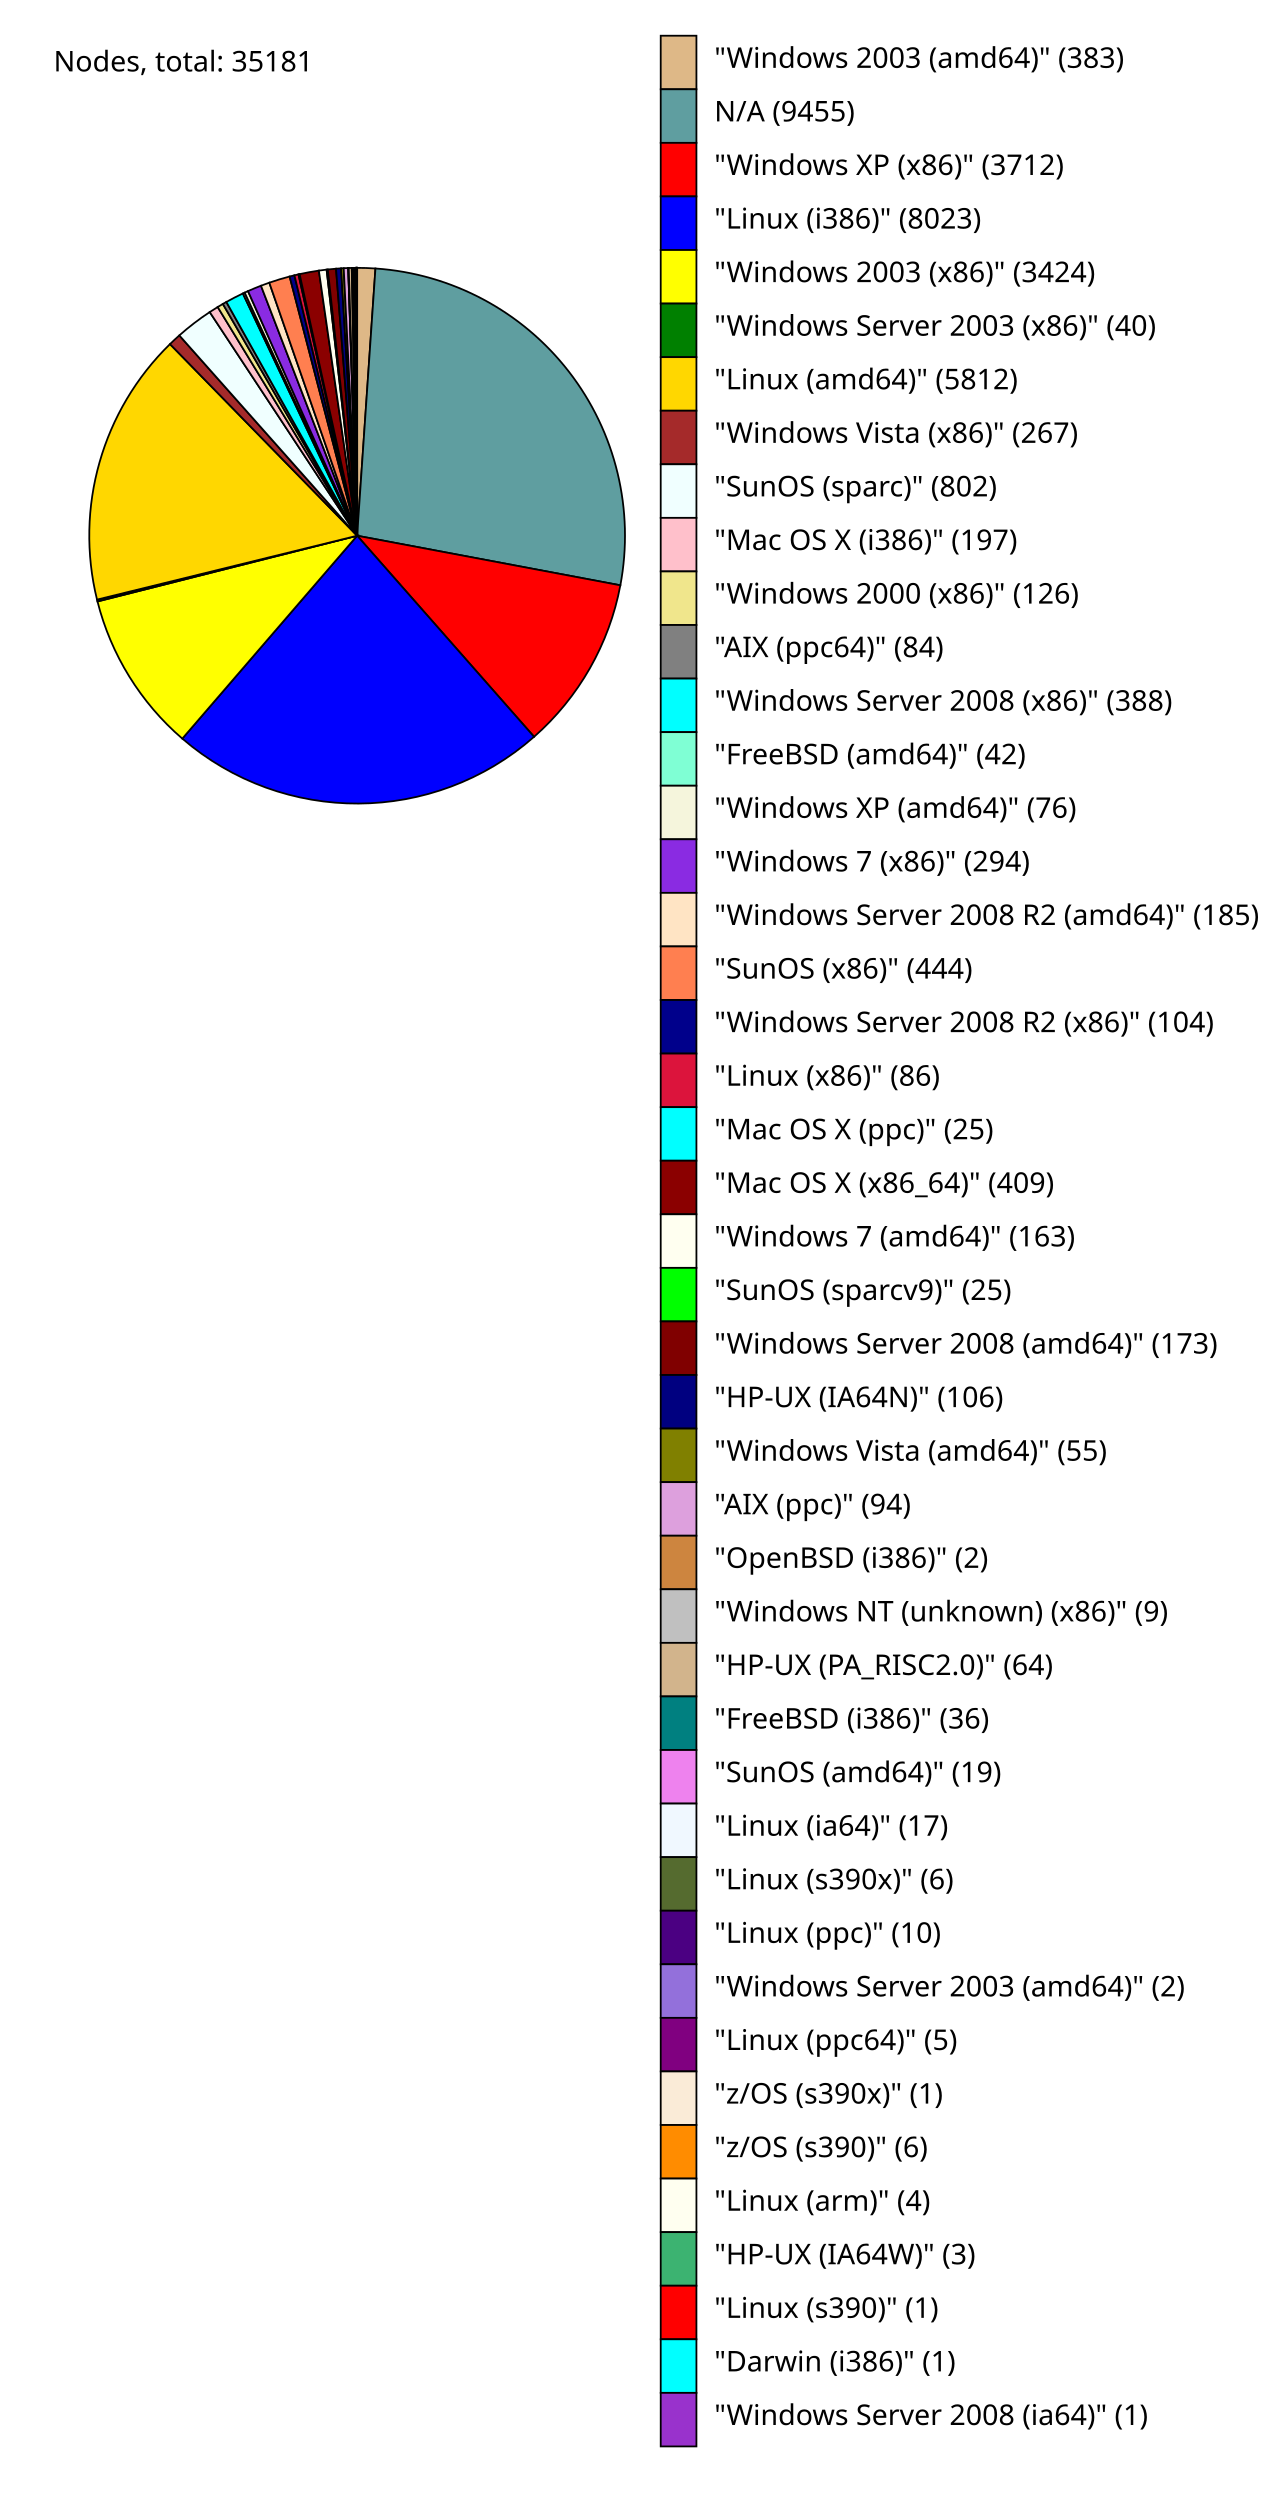
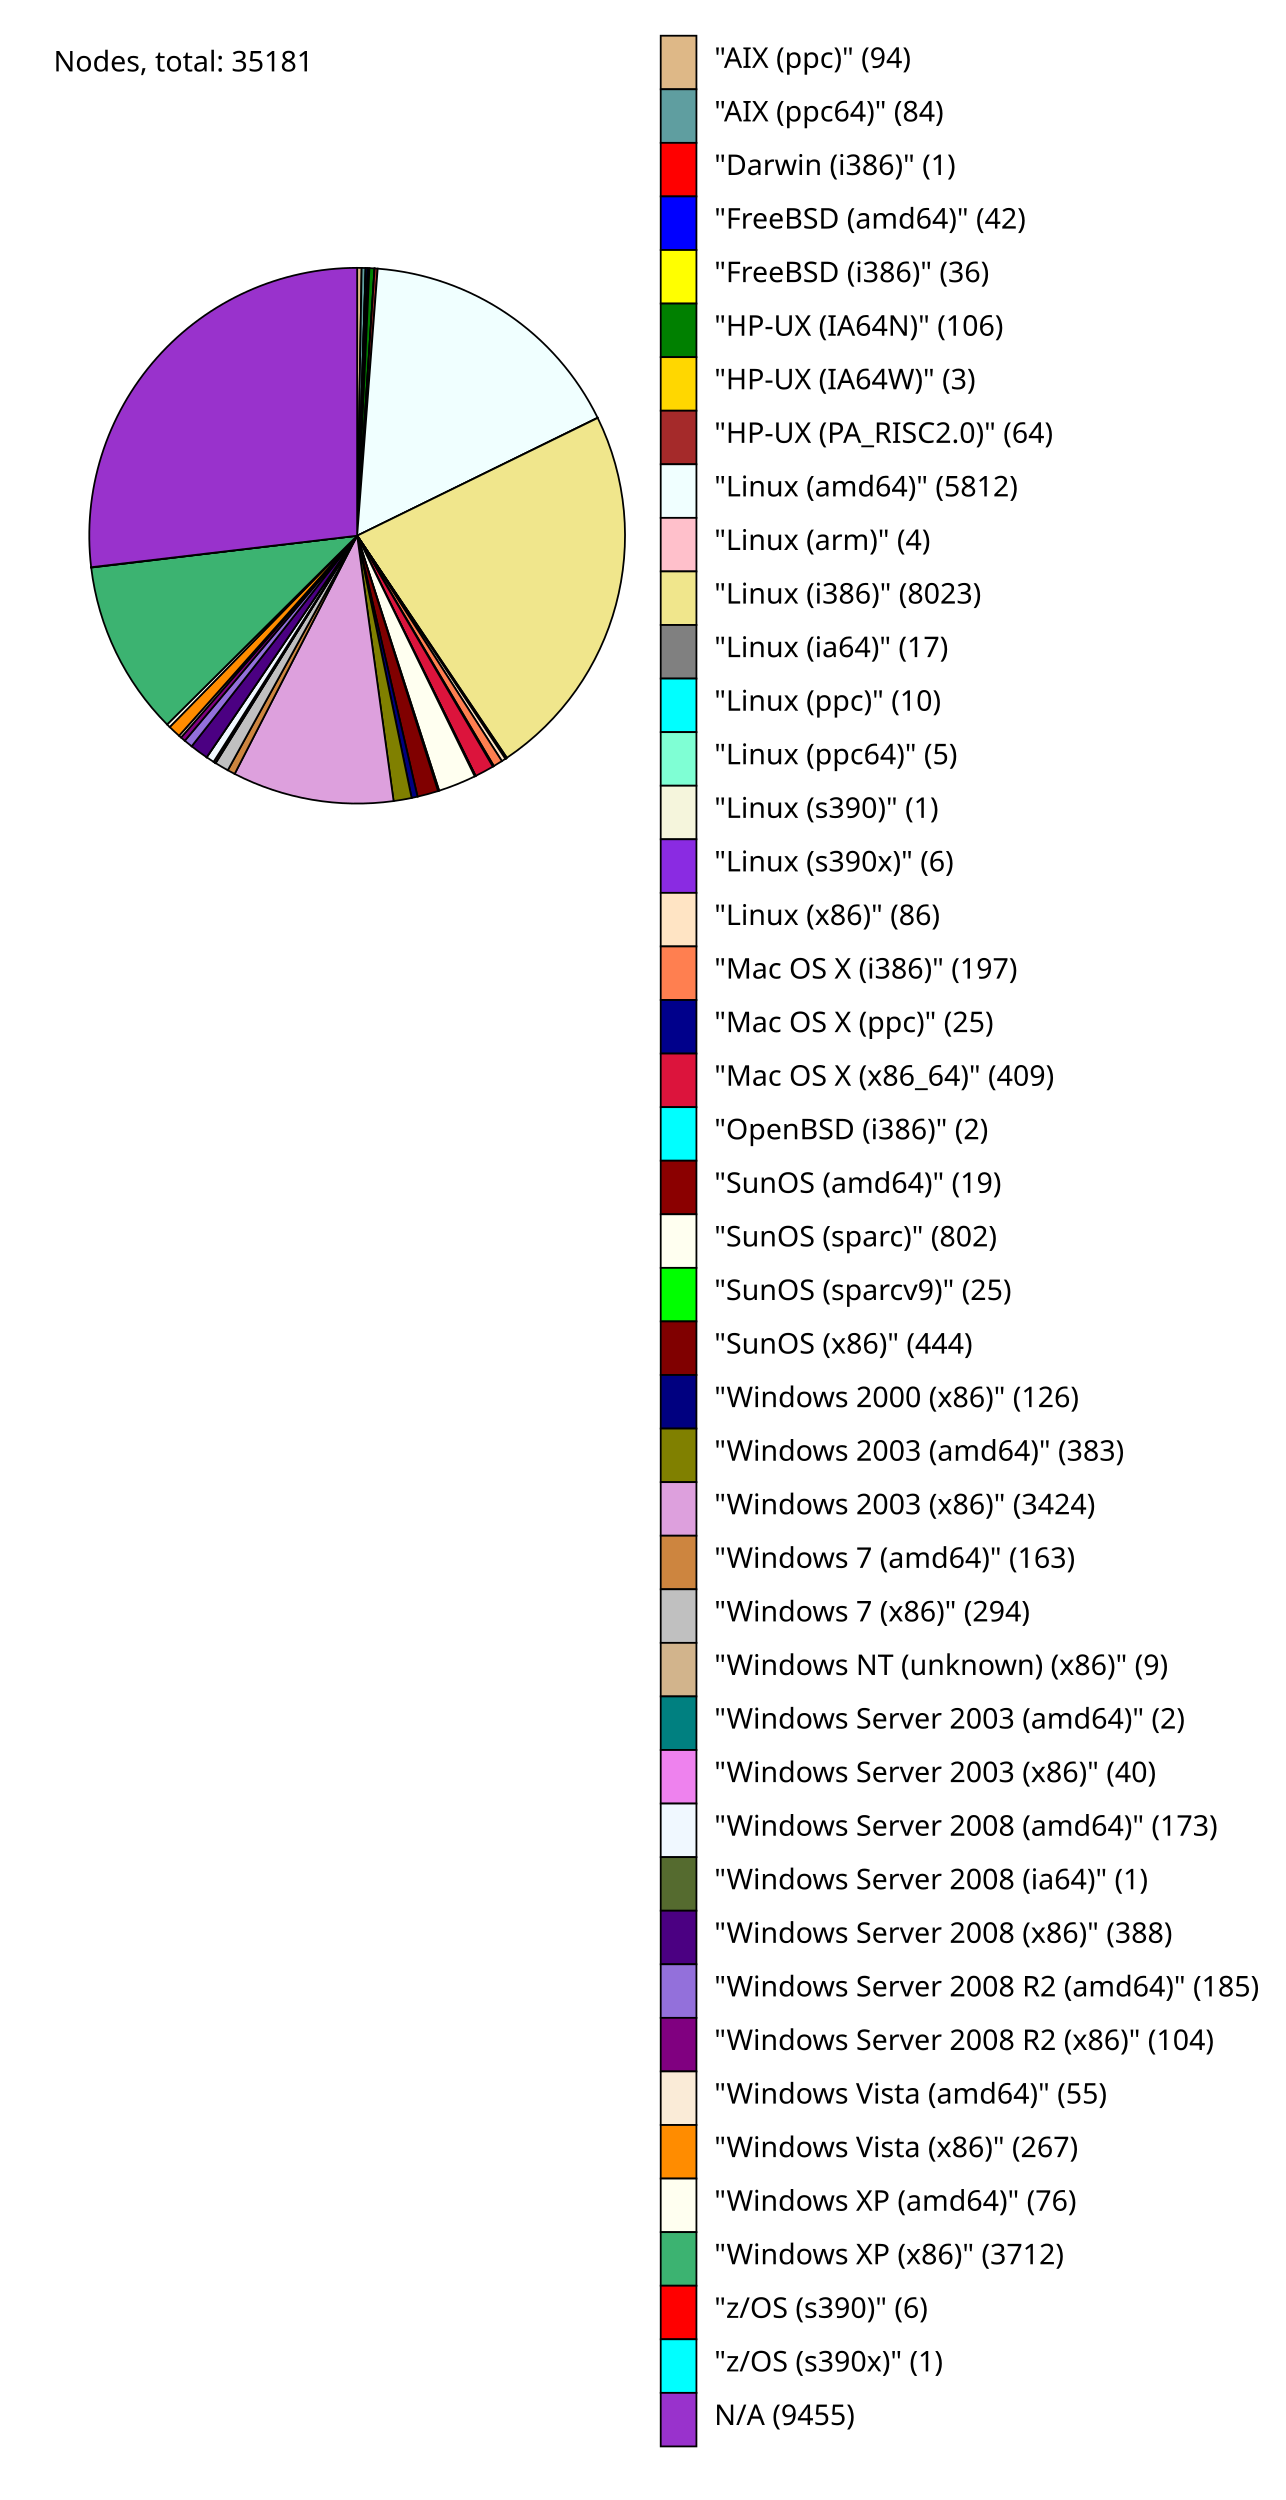
<svg xmlns="http://www.w3.org/2000/svg" version="1.1" preserveAspectRatio="xMidYMid meet" viewBox="0 0 720 1400">
  <text x="30" y="40" font-family="sans-serif" font-size="16">Nodes, total: 35181</text>
-   <path d="M 200,300 L 200.0,150.0 A 150,150 0 0 1 210.252,150.351 Z" fill="BurlyWood" stroke="black" stroke-width="1" />
+   <path d="M 200,300 L 200.0,150.0 A 150,150 0 0 1 202.518,150.021 Z" fill="BurlyWood" stroke="black" stroke-width="1" />
  <rect x="370" y="20" width="20" height="30" fill="BurlyWood" stroke="black" stroke-width="1" />
-   <text x="400" y="38" font-family="sans-serif" font-size="16">"Windows 2003 (amd64)" (383)</text>
-   <path d="M 200,300 L 210.252,150.351 A 150,150 0 0 1 347.406,327.773 Z" fill="CadetBlue" stroke="black" stroke-width="1" />
+   <text x="400" y="38" font-family="sans-serif" font-size="16">"AIX (ppc)" (94)</text>
+   <path d="M 200,300 L 202.518,150.021 A 150,150 0 0 1 204.768,150.076 Z" fill="CadetBlue" stroke="black" stroke-width="1" />
  <rect x="370" y="50" width="20" height="30" fill="CadetBlue" stroke="black" stroke-width="1" />
-   <text x="400" y="68" font-family="sans-serif" font-size="16">N/A (9455)</text>
-   <path d="M 200,300 L 347.406,327.773 A 150,150 0 0 1 299.09,412.611 Z" fill="red" stroke="black" stroke-width="1" />
+   <text x="400" y="68" font-family="sans-serif" font-size="16">"AIX (ppc64)" (84)</text>
+   <path d="M 200,300 L 204.768,150.076 A 150,150 0 0 1 204.794,150.077 Z" fill="red" stroke="black" stroke-width="1" />
  <rect x="370" y="80" width="20" height="30" fill="red" stroke="black" stroke-width="1" />
-   <text x="400" y="98" font-family="sans-serif" font-size="16">"Windows XP (x86)" (3712)</text>
-   <path d="M 200,300 L 299.09,412.611 A 150,150 0 0 1 102.082,413.631 Z" fill="blue" stroke="black" stroke-width="1" />
+   <text x="400" y="98" font-family="sans-serif" font-size="16">"Darwin (i386)" (1)</text>
+   <path d="M 200,300 L 204.794,150.077 A 150,150 0 0 1 205.919,150.117 Z" fill="blue" stroke="black" stroke-width="1" />
  <rect x="370" y="110" width="20" height="30" fill="blue" stroke="black" stroke-width="1" />
-   <text x="400" y="128" font-family="sans-serif" font-size="16">"Linux (i386)" (8023)</text>
-   <path d="M 200,300 L 102.082,413.631 A 150,150 0 0 1 54.59,336.824 Z" fill="yellow" stroke="black" stroke-width="1" />
+   <text x="400" y="128" font-family="sans-serif" font-size="16">"FreeBSD (amd64)" (42)</text>
+   <path d="M 200,300 L 205.919,150.117 A 150,150 0 0 1 206.882,150.158 Z" fill="yellow" stroke="black" stroke-width="1" />
  <rect x="370" y="140" width="20" height="30" fill="yellow" stroke="black" stroke-width="1" />
-   <text x="400" y="158" font-family="sans-serif" font-size="16">"Windows 2003 (x86)" (3424)</text>
-   <path d="M 200,300 L 54.59,336.824 A 150,150 0 0 1 54.331,335.784 Z" fill="green" stroke="black" stroke-width="1" />
+   <text x="400" y="158" font-family="sans-serif" font-size="16">"FreeBSD (i386)" (36)</text>
+   <path d="M 200,300 L 206.882,150.158 A 150,150 0 0 1 209.718,150.315 Z" fill="green" stroke="black" stroke-width="1" />
  <rect x="370" y="170" width="20" height="30" fill="green" stroke="black" stroke-width="1" />
-   <text x="400" y="188" font-family="sans-serif" font-size="16">"Windows Server 2003 (x86)" (40)</text>
-   <path d="M 200,300 L 54.331,335.784 A 150,150 0 0 1 95.184,192.698 Z" fill="gold" stroke="black" stroke-width="1" />
+   <text x="400" y="188" font-family="sans-serif" font-size="16">"HP-UX (IA64N)" (106)</text>
+   <path d="M 200,300 L 209.718,150.315 A 150,150 0 0 1 209.798,150.32 Z" fill="gold" stroke="black" stroke-width="1" />
  <rect x="370" y="200" width="20" height="30" fill="gold" stroke="black" stroke-width="1" />
-   <text x="400" y="218" font-family="sans-serif" font-size="16">"Linux (amd64)" (5812)</text>
-   <path d="M 200,300 L 95.184,192.698 A 150,150 0 0 1 100.418,187.824 Z" fill="brown" stroke="black" stroke-width="1" />
+   <text x="400" y="218" font-family="sans-serif" font-size="16">"HP-UX (IA64W)" (3)</text>
+   <path d="M 200,300 L 209.798,150.32 A 150,150 0 0 1 211.508,150.442 Z" fill="brown" stroke="black" stroke-width="1" />
  <rect x="370" y="230" width="20" height="30" fill="brown" stroke="black" stroke-width="1" />
-   <text x="400" y="248" font-family="sans-serif" font-size="16">"Windows Vista (x86)" (267)</text>
-   <path d="M 200,300 L 100.418,187.824 A 150,150 0 0 1 117.451,174.758 Z" fill="Azure" stroke="black" stroke-width="1" />
+   <text x="400" y="248" font-family="sans-serif" font-size="16">"HP-UX (PA_RISC2.0)" (64)</text>
+   <path d="M 200,300 L 211.508,150.442 A 150,150 0 0 1 334.673,233.946 Z" fill="Azure" stroke="black" stroke-width="1" />
  <rect x="370" y="260" width="20" height="30" fill="Azure" stroke="black" stroke-width="1" />
-   <text x="400" y="278" font-family="sans-serif" font-size="16">"SunOS (sparc)" (802)</text>
-   <path d="M 200,300 L 117.451,174.758 A 150,150 0 0 1 121.907,171.932 Z" fill="pink" stroke="black" stroke-width="1" />
+   <text x="400" y="278" font-family="sans-serif" font-size="16">"Linux (amd64)" (5812)</text>
+   <path d="M 200,300 L 334.673,233.946 A 150,150 0 0 1 334.72,234.042 Z" fill="pink" stroke="black" stroke-width="1" />
  <rect x="370" y="290" width="20" height="30" fill="pink" stroke="black" stroke-width="1" />
-   <text x="400" y="308" font-family="sans-serif" font-size="16">"Mac OS X (i386)" (197)</text>
-   <path d="M 200,300 L 121.907,171.932 A 150,150 0 0 1 124.809,170.207 Z" fill="khaki" stroke="black" stroke-width="1" />
+   <text x="400" y="308" font-family="sans-serif" font-size="16">"Linux (arm)" (4)</text>
+   <path d="M 200,300 L 334.72,234.042 A 150,150 0 0 1 283.853,424.373 Z" fill="khaki" stroke="black" stroke-width="1" />
  <rect x="370" y="320" width="20" height="30" fill="khaki" stroke="black" stroke-width="1" />
-   <text x="400" y="338" font-family="sans-serif" font-size="16">"Windows 2000 (x86)" (126)</text>
-   <path d="M 200,300 L 124.809,170.207 A 150,150 0 0 1 126.764,169.093 Z" fill="gray" stroke="black" stroke-width="1" />
+   <text x="400" y="338" font-family="sans-serif" font-size="16">"Linux (i386)" (8023)</text>
+   <path d="M 200,300 L 283.853,424.373 A 150,150 0 0 1 283.475,424.627 Z" fill="gray" stroke="black" stroke-width="1" />
  <rect x="370" y="350" width="20" height="30" fill="gray" stroke="black" stroke-width="1" />
-   <text x="400" y="368" font-family="sans-serif" font-size="16">"AIX (ppc64)" (84)</text>
-   <path d="M 200,300 L 126.764,169.093 A 150,150 0 0 1 136.004,164.337 Z" fill="Aqua" stroke="black" stroke-width="1" />
+   <text x="400" y="368" font-family="sans-serif" font-size="16">"Linux (ia64)" (17)</text>
+   <path d="M 200,300 L 283.475,424.627 A 150,150 0 0 1 283.253,424.776 Z" fill="Aqua" stroke="black" stroke-width="1" />
  <rect x="370" y="380" width="20" height="30" fill="Aqua" stroke="black" stroke-width="1" />
-   <text x="400" y="398" font-family="sans-serif" font-size="16">"Windows Server 2008 (x86)" (388)</text>
-   <path d="M 200,300 L 136.004,164.337 A 150,150 0 0 1 137.023,163.861 Z" fill="Aquamarine" stroke="black" stroke-width="1" />
+   <text x="400" y="398" font-family="sans-serif" font-size="16">"Linux (ppc)" (10)</text>
+   <path d="M 200,300 L 283.253,424.776 A 150,150 0 0 1 283.141,424.85 Z" fill="Aquamarine" stroke="black" stroke-width="1" />
  <rect x="370" y="410" width="20" height="30" fill="Aquamarine" stroke="black" stroke-width="1" />
-   <text x="400" y="428" font-family="sans-serif" font-size="16">"FreeBSD (amd64)" (42)</text>
-   <path d="M 200,300 L 137.023,163.861 A 150,150 0 0 1 138.877,163.018 Z" fill="beige" stroke="black" stroke-width="1" />
+   <text x="400" y="428" font-family="sans-serif" font-size="16">"Linux (ppc64)" (5)</text>
+   <path d="M 200,300 L 283.141,424.85 A 150,150 0 0 1 283.119,424.865 Z" fill="beige" stroke="black" stroke-width="1" />
  <rect x="370" y="440" width="20" height="30" fill="beige" stroke="black" stroke-width="1" />
-   <text x="400" y="458" font-family="sans-serif" font-size="16">"Windows XP (amd64)" (76)</text>
-   <path d="M 200,300 L 138.877,163.018 A 150,150 0 0 1 146.15,159.999 Z" fill="blueviolet" stroke="black" stroke-width="1" />
+   <text x="400" y="458" font-family="sans-serif" font-size="16">"Linux (s390)" (1)</text>
+   <path d="M 200,300 L 283.119,424.865 A 150,150 0 0 1 282.985,424.954 Z" fill="blueviolet" stroke="black" stroke-width="1" />
  <rect x="370" y="470" width="20" height="30" fill="blueviolet" stroke="black" stroke-width="1" />
-   <text x="400" y="488" font-family="sans-serif" font-size="16">"Windows 7 (x86)" (294)</text>
-   <path d="M 200,300 L 146.15,159.999 A 150,150 0 0 1 150.805,158.297 Z" fill="Bisque" stroke="black" stroke-width="1" />
+   <text x="400" y="488" font-family="sans-serif" font-size="16">"Linux (s390x)" (6)</text>
+   <path d="M 200,300 L 282.985,424.954 A 150,150 0 0 1 281.056,426.214 Z" fill="Bisque" stroke="black" stroke-width="1" />
  <rect x="370" y="500" width="20" height="30" fill="Bisque" stroke="black" stroke-width="1" />
-   <text x="400" y="518" font-family="sans-serif" font-size="16">"Windows Server 2008 R2 (amd64)" (185)</text>
-   <path d="M 200,300 L 150.805,158.297 A 150,150 0 0 1 162.184,154.845 Z" fill="coral" stroke="black" stroke-width="1" />
+   <text x="400" y="518" font-family="sans-serif" font-size="16">"Linux (x86)" (86)</text>
+   <path d="M 200,300 L 281.056,426.214 A 150,150 0 0 1 276.566,428.987 Z" fill="coral" stroke="black" stroke-width="1" />
  <rect x="370" y="530" width="20" height="30" fill="coral" stroke="black" stroke-width="1" />
-   <text x="400" y="548" font-family="sans-serif" font-size="16">"SunOS (x86)" (444)</text>
-   <path d="M 200,300 L 162.184,154.845 A 150,150 0 0 1 164.886,154.168 Z" fill="darkblue" stroke="black" stroke-width="1" />
+   <text x="400" y="548" font-family="sans-serif" font-size="16">"Mac OS X (i386)" (197)</text>
+   <path d="M 200,300 L 276.566,428.987 A 150,150 0 0 1 275.99,429.327 Z" fill="darkblue" stroke="black" stroke-width="1" />
  <rect x="370" y="560" width="20" height="30" fill="darkblue" stroke="black" stroke-width="1" />
-   <text x="400" y="578" font-family="sans-serif" font-size="16">"Windows Server 2008 R2 (x86)" (104)</text>
-   <path d="M 200,300 L 164.886,154.168 A 150,150 0 0 1 167.13,153.646 Z" fill="crimson" stroke="black" stroke-width="1" />
+   <text x="400" y="578" font-family="sans-serif" font-size="16">"Mac OS X (ppc)" (25)</text>
+   <path d="M 200,300 L 275.99,429.327 A 150,150 0 0 1 266.349,434.528 Z" fill="crimson" stroke="black" stroke-width="1" />
  <rect x="370" y="590" width="20" height="30" fill="crimson" stroke="black" stroke-width="1" />
-   <text x="400" y="608" font-family="sans-serif" font-size="16">"Linux (x86)" (86)</text>
-   <path d="M 200,300 L 167.13,153.646 A 150,150 0 0 1 167.784,153.5 Z" fill="cyan" stroke="black" stroke-width="1" />
+   <text x="400" y="608" font-family="sans-serif" font-size="16">"Mac OS X (x86_64)" (409)</text>
+   <path d="M 200,300 L 266.349,434.528 A 150,150 0 0 1 266.301,434.552 Z" fill="cyan" stroke="black" stroke-width="1" />
  <rect x="370" y="620" width="20" height="30" fill="cyan" stroke="black" stroke-width="1" />
-   <text x="400" y="638" font-family="sans-serif" font-size="16">"Mac OS X (ppc)" (25)</text>
-   <path d="M 200,300 L 167.784,153.5 A 150,150 0 0 1 178.562,151.54 Z" fill="darkred" stroke="black" stroke-width="1" />
+   <text x="400" y="638" font-family="sans-serif" font-size="16">"OpenBSD (i386)" (2)</text>
+   <path d="M 200,300 L 266.301,434.552 A 150,150 0 0 1 265.844,434.776 Z" fill="darkred" stroke="black" stroke-width="1" />
  <rect x="370" y="650" width="20" height="30" fill="darkred" stroke="black" stroke-width="1" />
-   <text x="400" y="668" font-family="sans-serif" font-size="16">"Mac OS X (x86_64)" (409)</text>
-   <path d="M 200,300 L 178.562,151.54 A 150,150 0 0 1 182.892,150.979 Z" fill="ivory" stroke="black" stroke-width="1" />
+   <text x="400" y="668" font-family="sans-serif" font-size="16">"SunOS (amd64)" (19)</text>
+   <path d="M 200,300 L 265.844,434.776 A 150,150 0 0 1 245.931,442.795 Z" fill="ivory" stroke="black" stroke-width="1" />
  <rect x="370" y="680" width="20" height="30" fill="ivory" stroke="black" stroke-width="1" />
-   <text x="400" y="698" font-family="sans-serif" font-size="16">"Windows 7 (amd64)" (163)</text>
-   <path d="M 200,300 L 182.892,150.979 A 150,150 0 0 1 183.558,150.904 Z" fill="lime" stroke="black" stroke-width="1" />
+   <text x="400" y="698" font-family="sans-serif" font-size="16">"SunOS (sparc)" (802)</text>
+   <path d="M 200,300 L 245.931,442.795 A 150,150 0 0 1 245.293,442.999 Z" fill="lime" stroke="black" stroke-width="1" />
  <rect x="370" y="710" width="20" height="30" fill="lime" stroke="black" stroke-width="1" />
  <text x="400" y="728" font-family="sans-serif" font-size="16">"SunOS (sparcv9)" (25)</text>
-   <path d="M 200,300 L 183.558,150.904 A 150,150 0 0 1 188.171,150.467 Z" fill="maroon" stroke="black" stroke-width="1" />
+   <path d="M 200,300 L 245.293,442.999 A 150,150 0 0 1 233.823,446.137 Z" fill="maroon" stroke="black" stroke-width="1" />
  <rect x="370" y="740" width="20" height="30" fill="maroon" stroke="black" stroke-width="1" />
-   <text x="400" y="758" font-family="sans-serif" font-size="16">"Windows Server 2008 (amd64)" (173)</text>
-   <path d="M 200,300 L 188.171,150.467 A 150,150 0 0 1 191.004,150.27 Z" fill="navy" stroke="black" stroke-width="1" />
+   <text x="400" y="758" font-family="sans-serif" font-size="16">"SunOS (x86)" (444)</text>
+   <path d="M 200,300 L 233.823,446.137 A 150,150 0 0 1 230.526,446.861 Z" fill="navy" stroke="black" stroke-width="1" />
  <rect x="370" y="770" width="20" height="30" fill="navy" stroke="black" stroke-width="1" />
-   <text x="400" y="788" font-family="sans-serif" font-size="16">"HP-UX (IA64N)" (106)</text>
-   <path d="M 200,300 L 191.004,150.27 A 150,150 0 0 1 192.475,150.189 Z" fill="olive" stroke="black" stroke-width="1" />
+   <text x="400" y="788" font-family="sans-serif" font-size="16">"Windows 2000 (x86)" (126)</text>
+   <path d="M 200,300 L 230.526,446.861 A 150,150 0 0 1 220.417,448.604 Z" fill="olive" stroke="black" stroke-width="1" />
  <rect x="370" y="800" width="20" height="30" fill="olive" stroke="black" stroke-width="1" />
-   <text x="400" y="818" font-family="sans-serif" font-size="16">"Windows Vista (amd64)" (55)</text>
-   <path d="M 200,300 L 192.475,150.189 A 150,150 0 0 1 194.991,150.084 Z" fill="plum" stroke="black" stroke-width="1" />
+   <text x="400" y="818" font-family="sans-serif" font-size="16">"Windows 2003 (amd64)" (383)</text>
+   <path d="M 200,300 L 220.417,448.604 A 150,150 0 0 1 131.402,433.396 Z" fill="plum" stroke="black" stroke-width="1" />
  <rect x="370" y="830" width="20" height="30" fill="plum" stroke="black" stroke-width="1" />
-   <text x="400" y="848" font-family="sans-serif" font-size="16">"AIX (ppc)" (94)</text>
-   <path d="M 200,300 L 194.991,150.084 A 150,150 0 0 1 195.045,150.082 Z" fill="peru" stroke="black" stroke-width="1" />
+   <text x="400" y="848" font-family="sans-serif" font-size="16">"Windows 2003 (x86)" (3424)</text>
+   <path d="M 200,300 L 131.402,433.396 A 150,150 0 0 1 127.549,431.342 Z" fill="peru" stroke="black" stroke-width="1" />
  <rect x="370" y="860" width="20" height="30" fill="peru" stroke="black" stroke-width="1" />
-   <text x="400" y="878" font-family="sans-serif" font-size="16">"OpenBSD (i386)" (2)</text>
-   <path d="M 200,300 L 195.045,150.082 A 150,150 0 0 1 195.286,150.074 Z" fill="silver" stroke="black" stroke-width="1" />
+   <text x="400" y="878" font-family="sans-serif" font-size="16">"Windows 7 (amd64)" (163)</text>
+   <path d="M 200,300 L 127.549,431.342 A 150,150 0 0 1 120.755,427.359 Z" fill="silver" stroke="black" stroke-width="1" />
  <rect x="370" y="890" width="20" height="30" fill="silver" stroke="black" stroke-width="1" />
-   <text x="400" y="908" font-family="sans-serif" font-size="16">"Windows NT (unknown) (x86)" (9)</text>
-   <path d="M 200,300 L 195.286,150.074 A 150,150 0 0 1 197,150.03 Z" fill="tan" stroke="black" stroke-width="1" />
+   <text x="400" y="908" font-family="sans-serif" font-size="16">"Windows 7 (x86)" (294)</text>
+   <path d="M 200,300 L 120.755,427.359 A 150,150 0 0 1 120.551,427.231 Z" fill="tan" stroke="black" stroke-width="1" />
  <rect x="370" y="920" width="20" height="30" fill="tan" stroke="black" stroke-width="1" />
-   <text x="400" y="938" font-family="sans-serif" font-size="16">"HP-UX (PA_RISC2.0)" (64)</text>
-   <path d="M 200,300 L 197,150.03 A 150,150 0 0 1 197.964,150.014 Z" fill="teal" stroke="black" stroke-width="1" />
+   <text x="400" y="938" font-family="sans-serif" font-size="16">"Windows NT (unknown) (x86)" (9)</text>
+   <path d="M 200,300 L 120.551,427.231 A 150,150 0 0 1 120.505,427.203 Z" fill="teal" stroke="black" stroke-width="1" />
  <rect x="370" y="950" width="20" height="30" fill="teal" stroke="black" stroke-width="1" />
-   <text x="400" y="968" font-family="sans-serif" font-size="16">"FreeBSD (i386)" (36)</text>
-   <path d="M 200,300 L 197.964,150.014 A 150,150 0 0 1 198.473,150.008 Z" fill="violet" stroke="black" stroke-width="1" />
+   <text x="400" y="968" font-family="sans-serif" font-size="16">"Windows Server 2003 (amd64)" (2)</text>
+   <path d="M 200,300 L 120.505,427.203 A 150,150 0 0 1 119.599,426.632 Z" fill="violet" stroke="black" stroke-width="1" />
  <rect x="370" y="980" width="20" height="30" fill="violet" stroke="black" stroke-width="1" />
-   <text x="400" y="998" font-family="sans-serif" font-size="16">"SunOS (amd64)" (19)</text>
-   <path d="M 200,300 L 198.473,150.008 A 150,150 0 0 1 198.928,150.004 Z" fill="AliceBlue" stroke="black" stroke-width="1" />
+   <text x="400" y="998" font-family="sans-serif" font-size="16">"Windows Server 2003 (x86)" (40)</text>
+   <path d="M 200,300 L 119.599,426.632 A 150,150 0 0 1 115.725,424.088 Z" fill="AliceBlue" stroke="black" stroke-width="1" />
  <rect x="370" y="1010" width="20" height="30" fill="AliceBlue" stroke="black" stroke-width="1" />
-   <text x="400" y="1028" font-family="sans-serif" font-size="16">"Linux (ia64)" (17)</text>
-   <path d="M 200,300 L 198.928,150.004 A 150,150 0 0 1 199.089,150.003 Z" fill="DarkOliveGreen" stroke="black" stroke-width="1" />
+   <text x="400" y="1028" font-family="sans-serif" font-size="16">"Windows Server 2008 (amd64)" (173)</text>
+   <path d="M 200,300 L 115.725,424.088 A 150,150 0 0 1 115.703,424.073 Z" fill="DarkOliveGreen" stroke="black" stroke-width="1" />
  <rect x="370" y="1040" width="20" height="30" fill="DarkOliveGreen" stroke="black" stroke-width="1" />
-   <text x="400" y="1058" font-family="sans-serif" font-size="16">"Linux (s390x)" (6)</text>
-   <path d="M 200,300 L 199.089,150.003 A 150,150 0 0 1 199.357,150.001 Z" fill="Indigo" stroke="black" stroke-width="1" />
+   <text x="400" y="1058" font-family="sans-serif" font-size="16">"Windows Server 2008 (ia64)" (1)</text>
+   <path d="M 200,300 L 115.703,424.073 A 150,150 0 0 1 107.314,417.938 Z" fill="Indigo" stroke="black" stroke-width="1" />
  <rect x="370" y="1070" width="20" height="30" fill="Indigo" stroke="black" stroke-width="1" />
-   <text x="400" y="1088" font-family="sans-serif" font-size="16">"Linux (ppc)" (10)</text>
-   <path d="M 200,300 L 199.357,150.001 A 150,150 0 0 1 199.411,150.001 Z" fill="MediumPurple" stroke="black" stroke-width="1" />
+   <text x="400" y="1088" font-family="sans-serif" font-size="16">"Windows Server 2008 (x86)" (388)</text>
+   <path d="M 200,300 L 107.314,417.938 A 150,150 0 0 1 103.469,414.812 Z" fill="MediumPurple" stroke="black" stroke-width="1" />
  <rect x="370" y="1100" width="20" height="30" fill="MediumPurple" stroke="black" stroke-width="1" />
-   <text x="400" y="1118" font-family="sans-serif" font-size="16">"Windows Server 2003 (amd64)" (2)</text>
-   <path d="M 200,300 L 199.411,150.001 A 150,150 0 0 1 199.545,150.001 Z" fill="Purple" stroke="black" stroke-width="1" />
+   <text x="400" y="1118" font-family="sans-serif" font-size="16">"Windows Server 2008 R2 (amd64)" (185)</text>
+   <path d="M 200,300 L 103.469,414.812 A 150,150 0 0 1 101.353,412.999 Z" fill="Purple" stroke="black" stroke-width="1" />
  <rect x="370" y="1130" width="20" height="30" fill="Purple" stroke="black" stroke-width="1" />
-   <text x="400" y="1148" font-family="sans-serif" font-size="16">"Linux (ppc64)" (5)</text>
-   <path d="M 200,300 L 199.545,150.001 A 150,150 0 0 1 199.571,150.001 Z" fill="AntiqueWhite" stroke="black" stroke-width="1" />
+   <text x="400" y="1148" font-family="sans-serif" font-size="16">"Windows Server 2008 R2 (x86)" (104)</text>
+   <path d="M 200,300 L 101.353,412.999 A 150,150 0 0 1 100.248,412.025 Z" fill="AntiqueWhite" stroke="black" stroke-width="1" />
  <rect x="370" y="1160" width="20" height="30" fill="AntiqueWhite" stroke="black" stroke-width="1" />
-   <text x="400" y="1178" font-family="sans-serif" font-size="16">"z/OS (s390x)" (1)</text>
-   <path d="M 200,300 L 199.571,150.001 A 150,150 0 0 1 199.732,150 Z" fill="DarkOrange" stroke="black" stroke-width="1" />
+   <text x="400" y="1178" font-family="sans-serif" font-size="16">"Windows Vista (amd64)" (55)</text>
+   <path d="M 200,300 L 100.248,412.025 A 150,150 0 0 1 95.022,407.143 Z" fill="DarkOrange" stroke="black" stroke-width="1" />
  <rect x="370" y="1190" width="20" height="30" fill="DarkOrange" stroke="black" stroke-width="1" />
-   <text x="400" y="1208" font-family="sans-serif" font-size="16">"z/OS (s390)" (6)</text>
-   <path d="M 200,300 L 199.732,150 A 150,150 0 0 1 199.839,150 Z" fill="Ivory" stroke="black" stroke-width="1" />
+   <text x="400" y="1208" font-family="sans-serif" font-size="16">"Windows Vista (x86)" (267)</text>
+   <path d="M 200,300 L 95.022,407.143 A 150,150 0 0 1 93.577,405.708 Z" fill="Ivory" stroke="black" stroke-width="1" />
  <rect x="370" y="1220" width="20" height="30" fill="Ivory" stroke="black" stroke-width="1" />
-   <text x="400" y="1238" font-family="sans-serif" font-size="16">"Linux (arm)" (4)</text>
-   <path d="M 200,300 L 199.839,150 A 150,150 0 0 1 199.92,150 Z" fill="MediumSeaGreen" stroke="black" stroke-width="1" />
+   <text x="400" y="1238" font-family="sans-serif" font-size="16">"Windows XP (amd64)" (76)</text>
+   <path d="M 200,300 L 93.577,405.708 A 150,150 0 0 1 51.062,317.82 Z" fill="MediumSeaGreen" stroke="black" stroke-width="1" />
  <rect x="370" y="1250" width="20" height="30" fill="MediumSeaGreen" stroke="black" stroke-width="1" />
-   <text x="400" y="1268" font-family="sans-serif" font-size="16">"HP-UX (IA64W)" (3)</text>
-   <path d="M 200,300 L 199.92,150 A 150,150 0 0 1 199.946,150 Z" fill="Red" stroke="black" stroke-width="1" />
+   <text x="400" y="1268" font-family="sans-serif" font-size="16">"Windows XP (x86)" (3712)</text>
+   <path d="M 200,300 L 51.062,317.82 A 150,150 0 0 1 51.043,317.66 Z" fill="Red" stroke="black" stroke-width="1" />
  <rect x="370" y="1280" width="20" height="30" fill="Red" stroke="black" stroke-width="1" />
-   <text x="400" y="1298" font-family="sans-serif" font-size="16">"Linux (s390)" (1)</text>
-   <path d="M 200,300 L 199.946,150 A 150,150 0 0 1 199.973,150 Z" fill="Aqua" stroke="black" stroke-width="1" />
+   <text x="400" y="1298" font-family="sans-serif" font-size="16">"z/OS (s390)" (6)</text>
+   <path d="M 200,300 L 51.043,317.66 A 150,150 0 0 1 51.04,317.633 Z" fill="Aqua" stroke="black" stroke-width="1" />
  <rect x="370" y="1310" width="20" height="30" fill="Aqua" stroke="black" stroke-width="1" />
-   <text x="400" y="1328" font-family="sans-serif" font-size="16">"Darwin (i386)" (1)</text>
-   <path d="M 200,300 L 199.973,150 A 150,150 0 0 1 200,150.0 Z" fill="DarkOrchid" stroke="black" stroke-width="1" />
+   <text x="400" y="1328" font-family="sans-serif" font-size="16">"z/OS (s390x)" (1)</text>
+   <path d="M 200,300 L 51.04,317.633 A 150,150 0 0 1 200,150.0 Z" fill="DarkOrchid" stroke="black" stroke-width="1" />
  <rect x="370" y="1340" width="20" height="30" fill="DarkOrchid" stroke="black" stroke-width="1" />
-   <text x="400" y="1358" font-family="sans-serif" font-size="16">"Windows Server 2008 (ia64)" (1)</text>
+   <text x="400" y="1358" font-family="sans-serif" font-size="16">N/A (9455)</text>
</svg>
